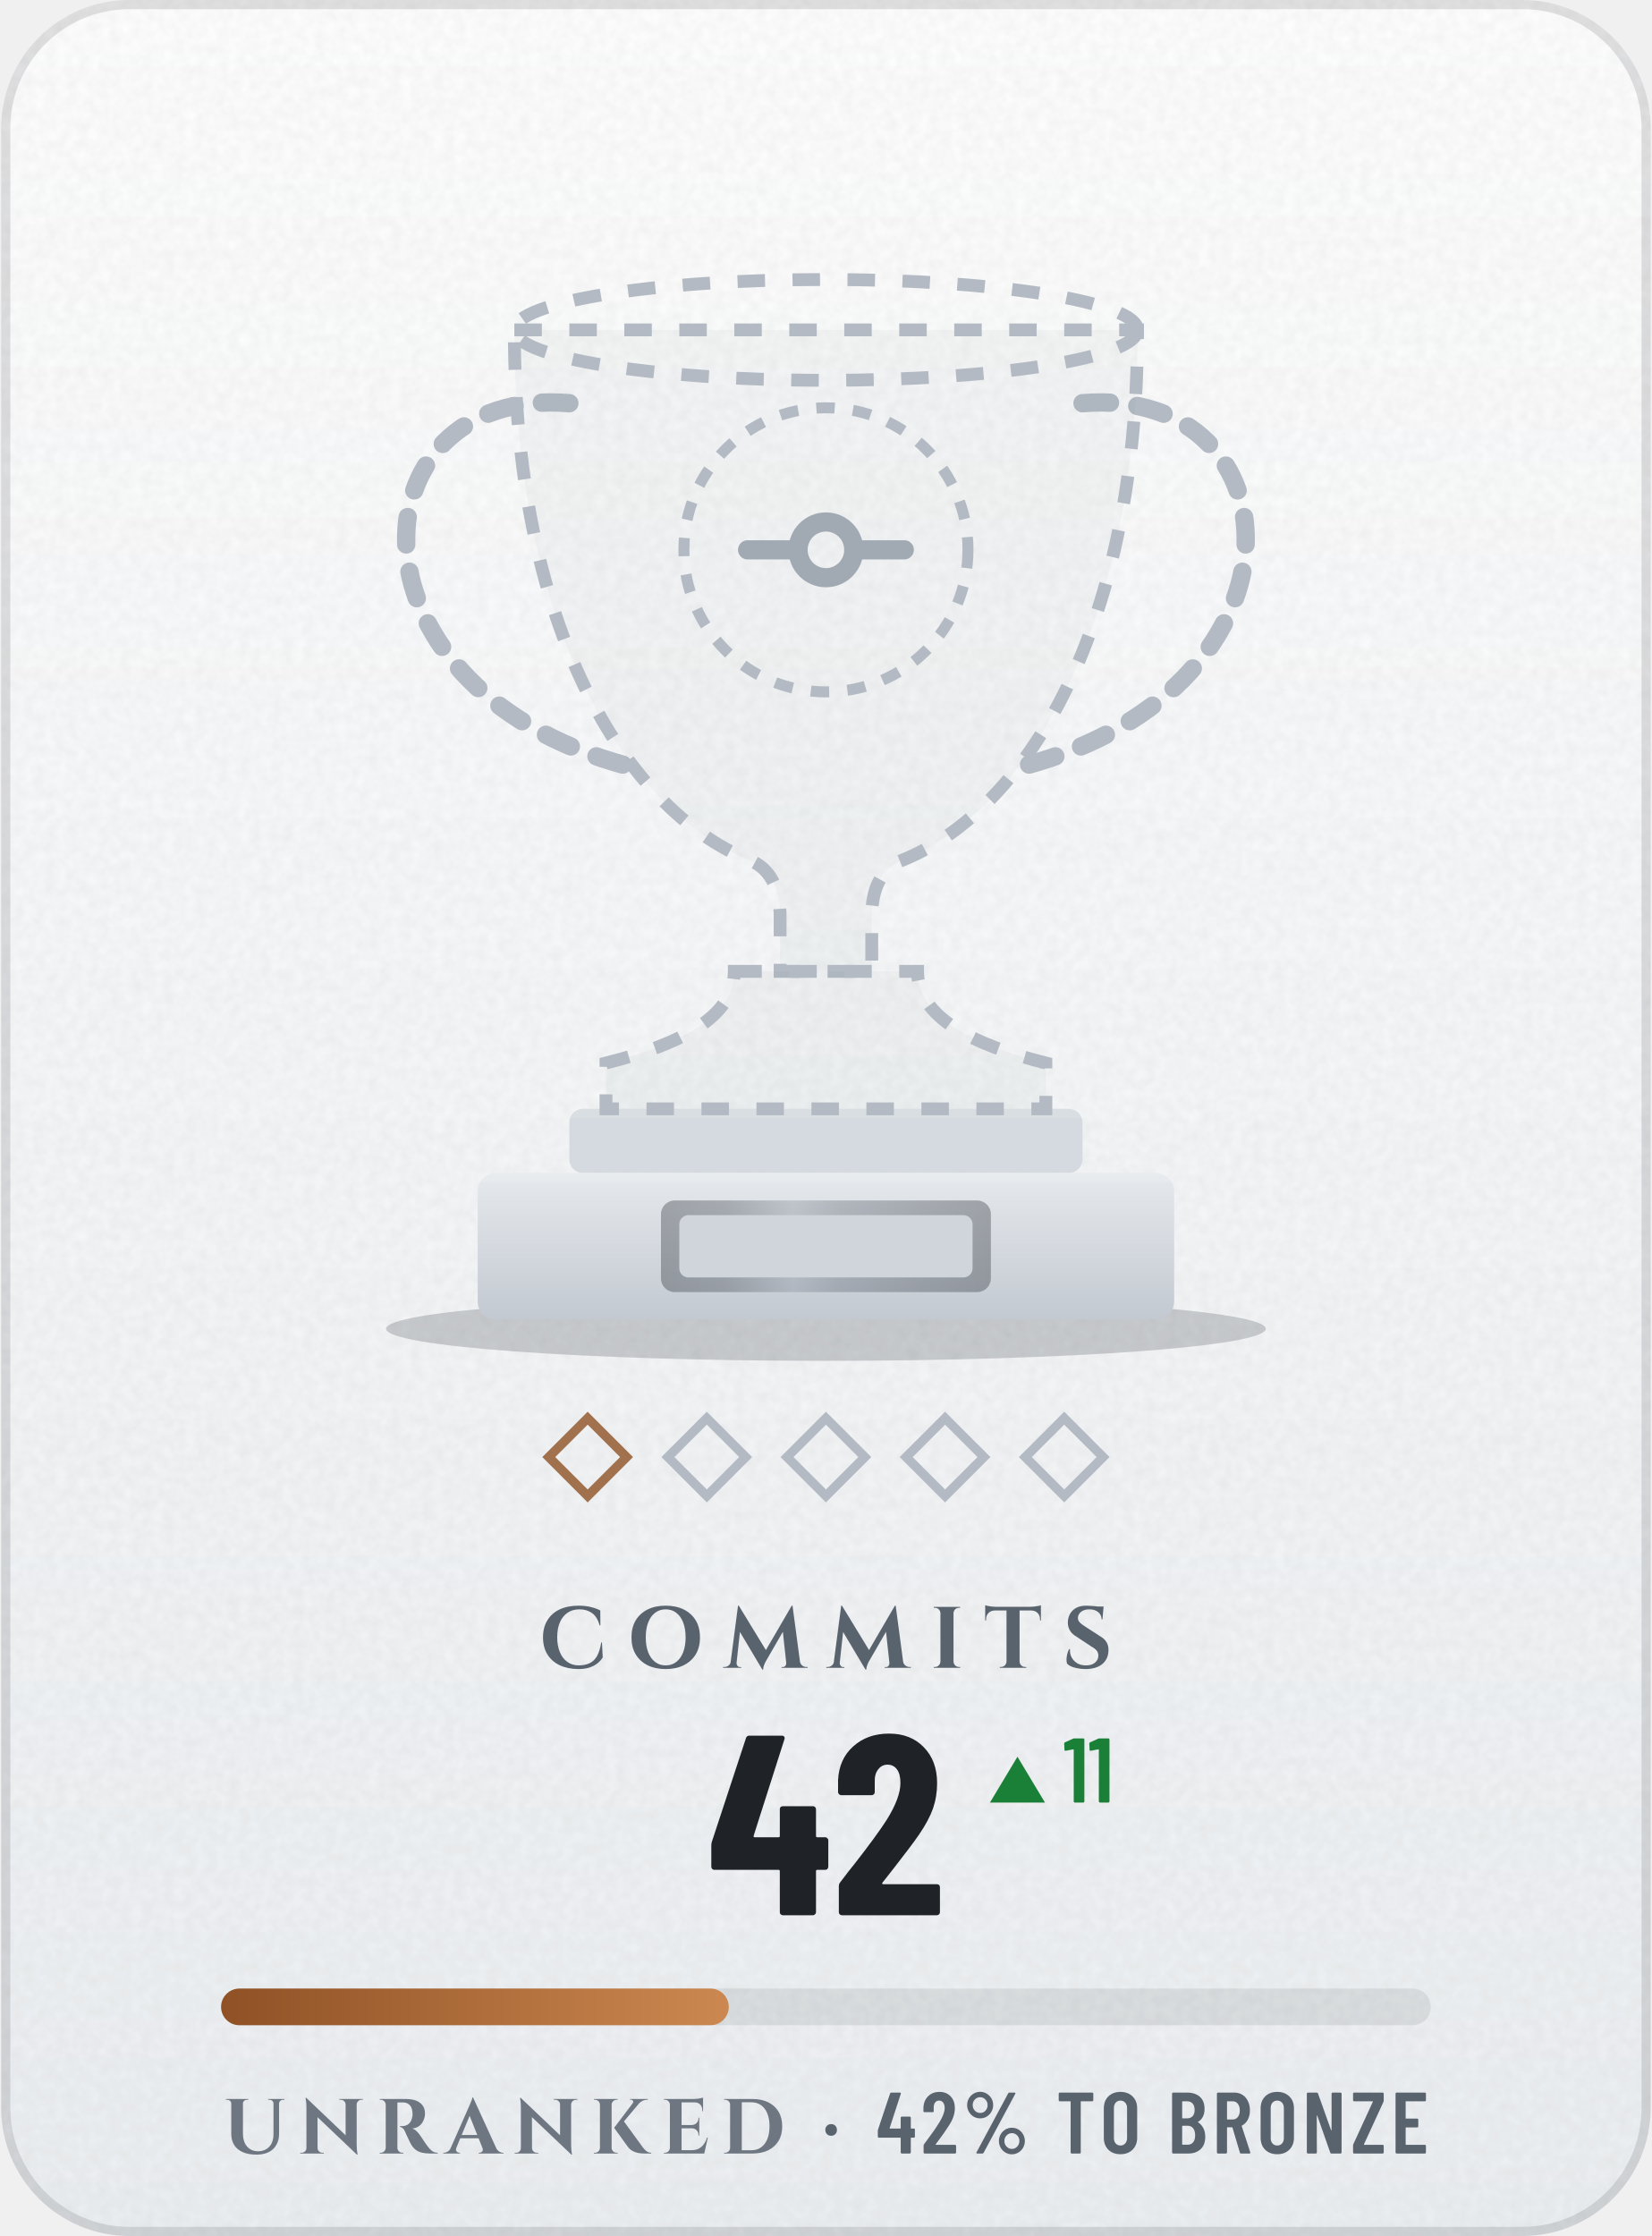
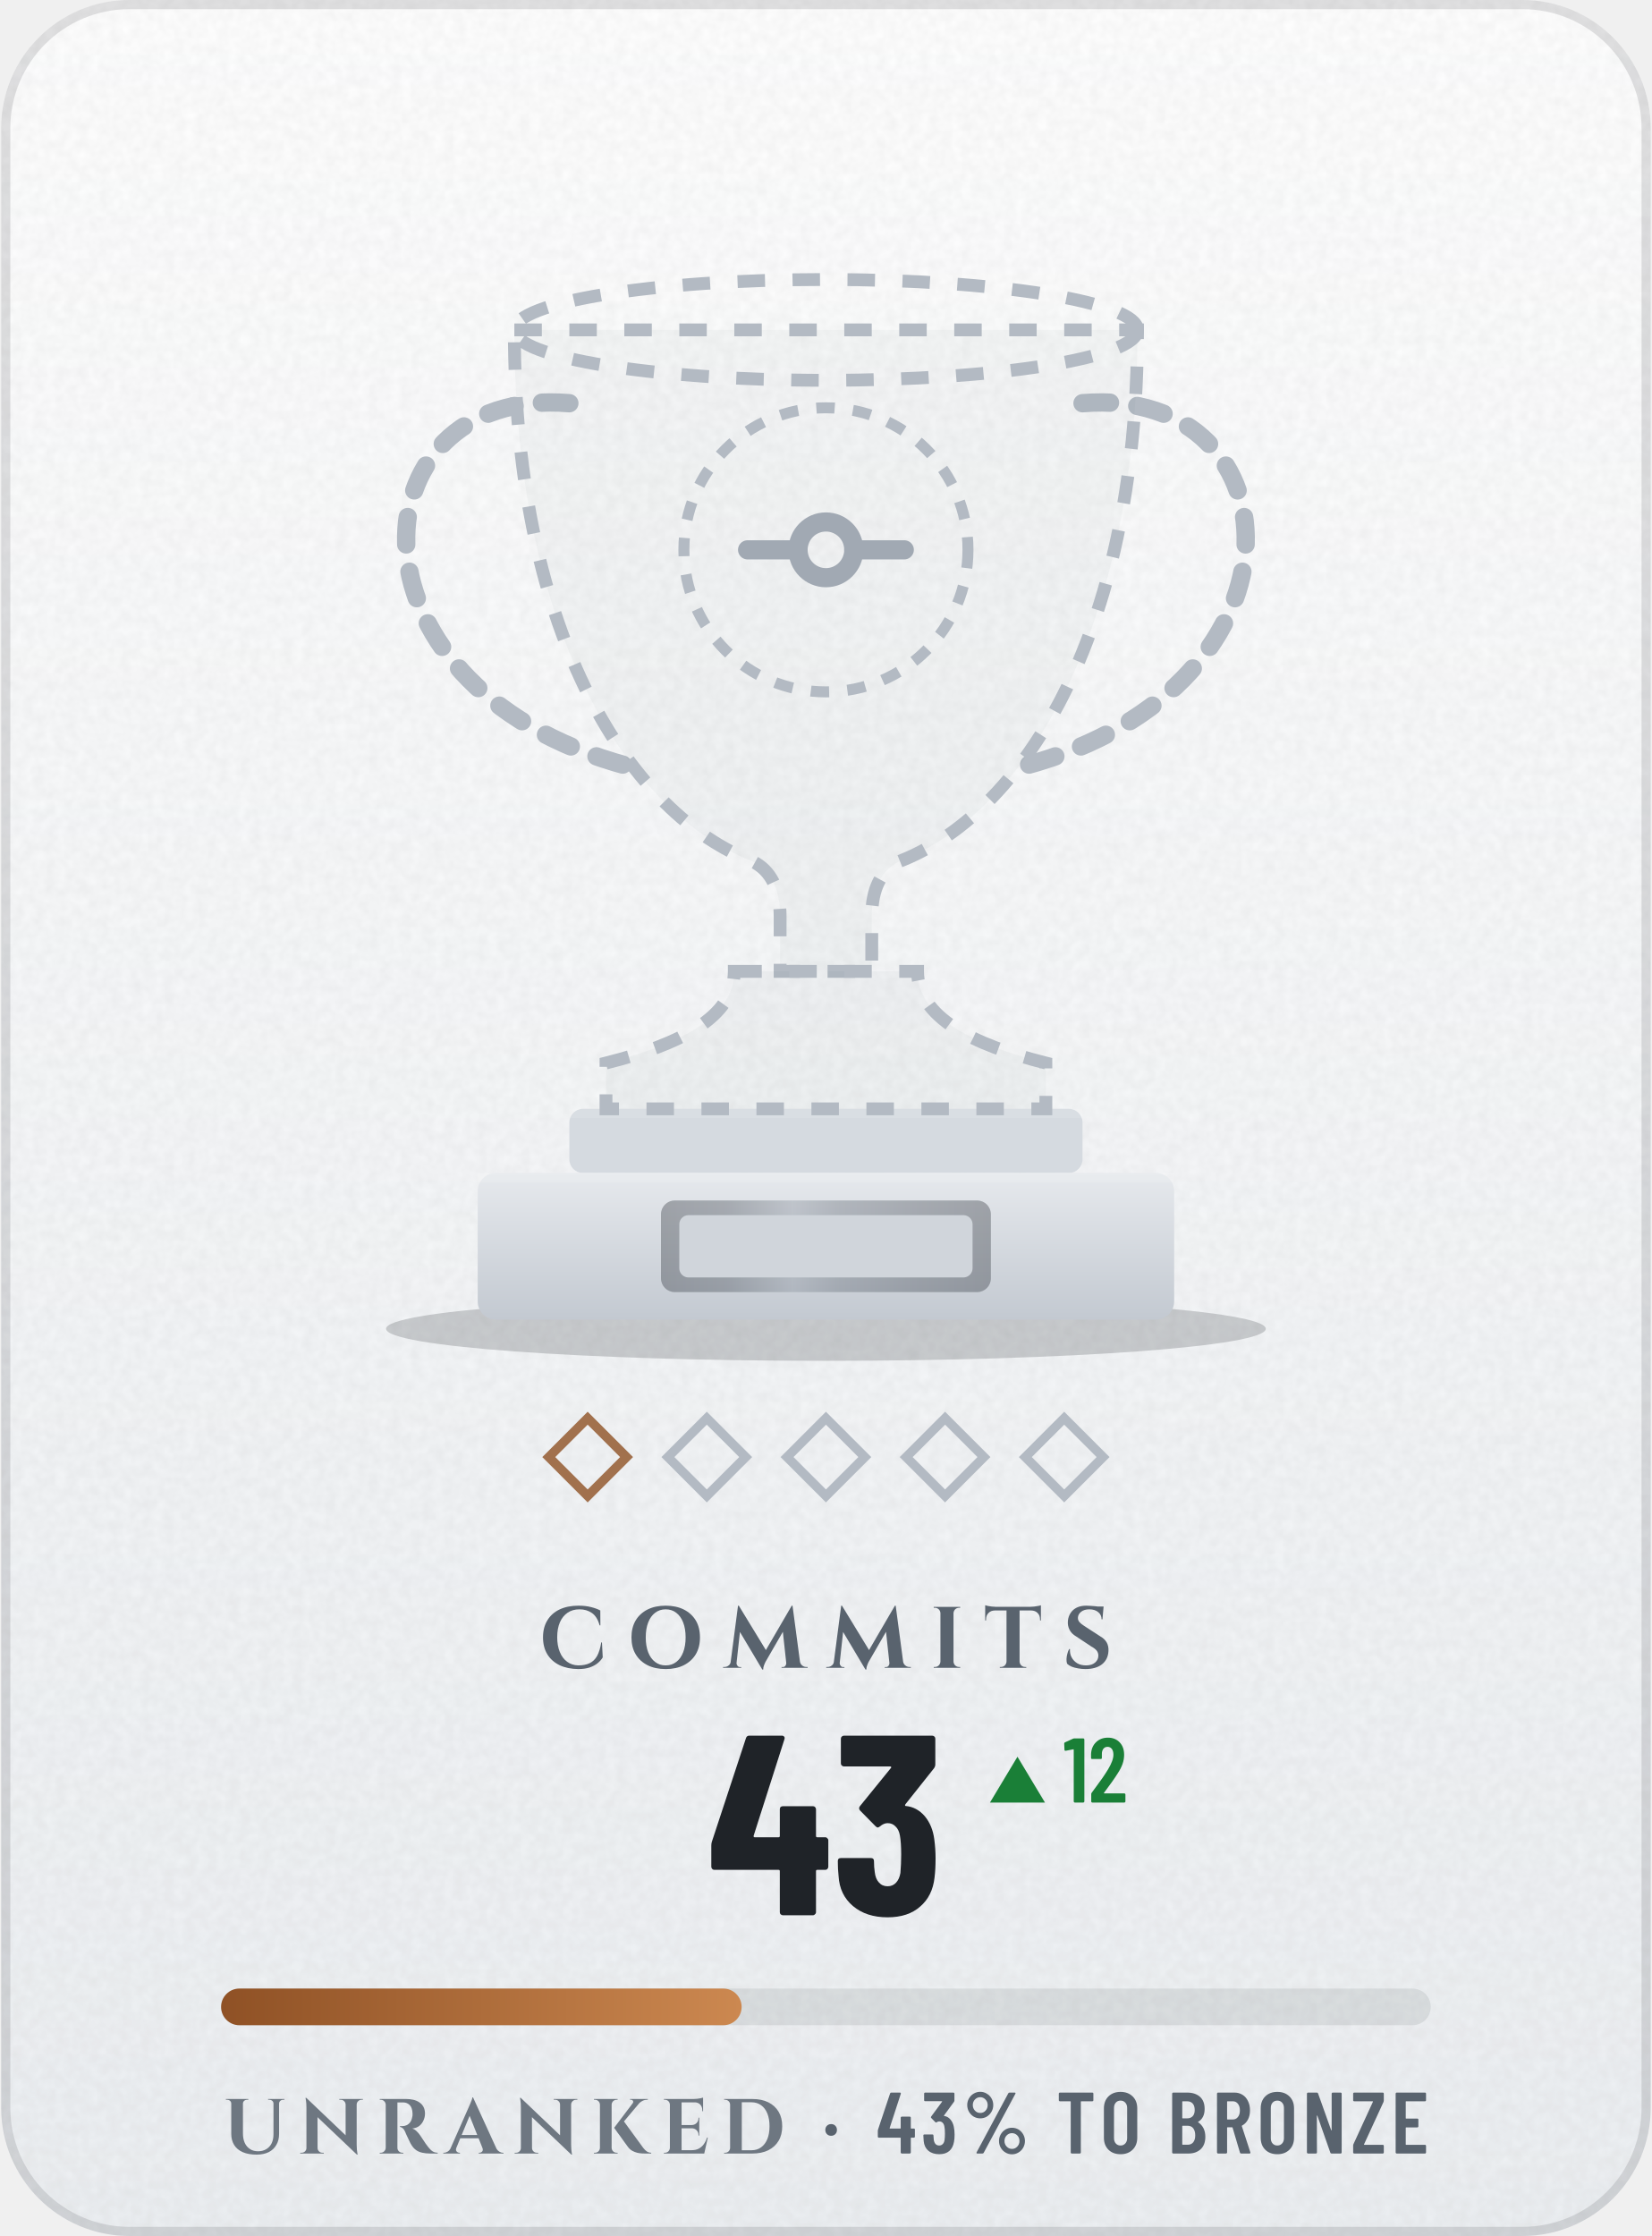
- <svg xmlns="http://www.w3.org/2000/svg" width="164" height="222" viewBox="0 0 180 244" role="img" aria-label="Commits trophy: Unranked, 42, 42% to Bronze, up 11 this week">
+ <svg xmlns="http://www.w3.org/2000/svg" width="164" height="222" viewBox="0 0 180 244" role="img" aria-label="Commits trophy: Unranked, 43, 43% to Bronze, up 12 this week">
  <defs>
    <linearGradient id="bg" x1="0" y1="0" x2="0" y2="1">
      <stop offset="0" stop-color="#FFFFFF" />
      <stop offset="1" stop-color="#EDF0F3" />
    </linearGradient>
    <clipPath id="card">
      <rect width="180" height="244" rx="14" />
    </clipPath>
    <filter id="grain" x="0" y="0" width="100%" height="100%">
      <feTurbulence type="fractalNoise" baseFrequency=".85" numOctaves="2" stitchTiles="stitch" />
      <feColorMatrix values="0 0 0 0 0 0 0 0 0 0 0 0 0 0 0 0 0 0 .05 0" />
    </filter>
    <radialGradient id="glow" cx=".5" cy=".5" r=".5">
      <stop offset="0" stop-color="#5A626D" stop-opacity="0" />
      <stop offset="1" stop-color="#5A626D" stop-opacity="0" />
    </radialGradient>
    <linearGradient id="mh" x1="0" y1="0" x2="1" y2="0">
      <stop offset="0" stop-color="#252A32" />
      <stop offset="0.2" stop-color="#3A414B" />
      <stop offset="0.4" stop-color="#838B96" />
      <stop offset="0.54" stop-color="#5A626D" />
      <stop offset="0.78" stop-color="#3A414B" />
      <stop offset="1" stop-color="#252A32" />
    </linearGradient>
    <linearGradient id="md" x1="0" y1="0" x2="1" y2="1">
      <stop offset="0" stop-color="#252A32" />
      <stop offset="0.2" stop-color="#3A414B" />
      <stop offset="0.4" stop-color="#838B96" />
      <stop offset="0.54" stop-color="#5A626D" />
      <stop offset="0.78" stop-color="#3A414B" />
      <stop offset="1" stop-color="#252A32" />
    </linearGradient>
    <linearGradient id="mdr" x1="1" y1="1" x2="0" y2="0">
      <stop offset="0" stop-color="#252A32" />
      <stop offset="0.2" stop-color="#3A414B" />
      <stop offset="0.4" stop-color="#838B96" />
      <stop offset="0.54" stop-color="#5A626D" />
      <stop offset="0.78" stop-color="#3A414B" />
      <stop offset="1" stop-color="#252A32" />
    </linearGradient>
    <linearGradient id="dia" x1="0" y1="0" x2="1" y2="0">
      <stop offset="0" stop-color="#2F7DD1" />
      <stop offset=".5" stop-color="#7B61E0" />
      <stop offset="1" stop-color="#C2449A" />
    </linearGradient>
    <linearGradient id="pb" x1="0" y1="0" x2="1" y2="0">
      <stop offset="0" stop-color="#8F5125" />
      <stop offset="1" stop-color="#CC8850" />
    </linearGradient>
    <linearGradient id="shg" x1="0" y1="0" x2="1" y2="0">
      <stop offset="0" stop-color="#FFFFFF" stop-opacity="0" />
      <stop offset=".5" stop-color="#FFFFFF" stop-opacity=".6" />
      <stop offset="1" stop-color="#FFFFFF" stop-opacity="0" />
    </linearGradient>
    <linearGradient id="mu" gradientUnits="userSpaceOnUse" x1="38" y1="0" x2="142" y2="0">
      <stop offset="0" stop-color="#252A32" />
      <stop offset="0.2" stop-color="#3A414B" />
      <stop offset="0.4" stop-color="#838B96" />
      <stop offset="0.54" stop-color="#5A626D" />
      <stop offset="0.78" stop-color="#3A414B" />
      <stop offset="1" stop-color="#252A32" />
    </linearGradient>
    <linearGradient id="cone" x1="0" y1="0" x2="0" y2="1">
      <stop offset="0" stop-color="#FFFFFF" stop-opacity="0" />
      <stop offset="1" stop-color="#FFFFFF" stop-opacity="0" />
    </linearGradient>
    <linearGradient id="rim" x1="0" y1="0" x2="0" y2="1">
      <stop offset="0" stop-color="#181B20" />
      <stop offset="1" stop-color="#3A414B" />
    </linearGradient>
    <linearGradient id="pl" x1="0" y1="0" x2="0" y2="1">
      <stop offset="0" stop-color="#E6E9ED" />
      <stop offset="1" stop-color="#C3C9D1" />
    </linearGradient>
    <radialGradient id="en" cx=".4" cy=".35" r=".75">
      <stop offset="0" stop-color="#60C898" />
      <stop offset=".6" stop-color="#2BB675" />
      <stop offset="1" stop-color="#135235" />
    </radialGradient>
    <clipPath id="cup">
      <path d="M56 36H124C124 70 111 89 98 94C96 95 95 97 95 100V106H85V100C85 97 84 95 82 94C69 89 56 70 56 36Z" />
      <path d="M80 106H100C100 111 106 114 114 116V121H66V116C74 114 80 111 80 106Z" />
    </clipPath>
  </defs>
  <g clip-path="url(#card)">
    <rect width="180" height="244" fill="url(#bg)" />
    <rect width="180" height="244" filter="url(#grain)" />
  </g>
  <rect x=".5" y=".5" width="179" height="243" rx="13.5" fill="none" stroke="#1F2328" stroke-opacity=".13" />
  <circle cx="90" cy="72" r="64" fill="url(#glow)" />
  <ellipse cx="90" cy="145" rx="48" ry="3.5" fill="#1F2328" fill-opacity=".2" />
  <rect x="62" y="121" width="56" height="7" rx="1.5" fill="#D5DAE0" />
  <rect x="62" y="121" width="56" height="1" fill="#FFFFFF" fill-opacity=".1" />
  <rect x="52" y="128" width="76" height="16" rx="2" fill="url(#pl)" />
  <rect x="52" y="128" width="76" height="1" fill="#FFFFFF" fill-opacity=".12" />
  <rect x="72" y="131" width="36" height="10" rx="1.5" fill="url(#mh)" opacity="0.35" />
  <rect x="74" y="132.6" width="32" height="6.8" rx="1" fill="#D0D5DB" />
  <path d="M62 44C38 42 36 76 70 84M118 44C142 42 144 76 110 84" fill="none" stroke="#B3BAC3" stroke-width="2" stroke-dasharray="3 3" stroke-linecap="round" />
  <path d="M56 36H124C124 70 111 89 98 94C96 95 95 97 95 100V106H85V100C85 97 84 95 82 94C69 89 56 70 56 36Z" fill="#1F2328" fill-opacity=".03" stroke="#B3BAC3" stroke-width="1.4" stroke-dasharray="3 3" />
  <path d="M80 106H100C100 111 106 114 114 116V121H66V116C74 114 80 111 80 106Z" fill="#1F2328" fill-opacity=".03" stroke="#B3BAC3" stroke-width="1.4" stroke-dasharray="3 3" />
  <ellipse cx="90" cy="36" rx="34" ry="5.5" fill="none" stroke="#B3BAC3" stroke-width="1.4" stroke-dasharray="3 3" />
  <circle cx="90" cy="60" r="15.5" fill="none" stroke="#B3BAC3" stroke-width="1.2" stroke-dasharray="2 2" />
  <g transform="translate(78.6 48.6) scale(0.95)" fill="none" stroke="#A1A9B3" stroke-width="2.2" stroke-linecap="round" stroke-linejoin="round">
    <circle cx="12" cy="12" r="3.2" />
    <path d="M3 12h5.8M15.2 12H21" />
  </g>
  <rect x="-3" y="-3" width="6" height="6" transform="translate(64 159) rotate(45)" fill="none" stroke="#8F5125" stroke-opacity=".8" />
  <rect x="-3" y="-3" width="6" height="6" transform="translate(77 159) rotate(45)" fill="none" stroke="#B3BAC3" stroke-opacity="1" />
  <rect x="-3" y="-3" width="6" height="6" transform="translate(90 159) rotate(45)" fill="none" stroke="#B3BAC3" stroke-opacity="1" />
  <rect x="-3" y="-3" width="6" height="6" transform="translate(103 159) rotate(45)" fill="none" stroke="#B3BAC3" stroke-opacity="1" />
  <rect x="-3" y="-3" width="6" height="6" transform="translate(116 159) rotate(45)" fill="none" stroke="#B3BAC3" stroke-opacity="1" />
  <g transform="translate(58.7 182) scale(0.0095 -0.0095)" fill="#59636E">
    <use href="#s67" x="0" />
    <use href="#s79" x="1012" />
    <use href="#s77" x="2122" />
    <use href="#s77" x="3307" />
    <use href="#s73" x="4491" />
    <use href="#s84" x="5110" />
    <use href="#s83" x="6008" />
  </g>
  <g transform="translate(77.1 209) scale(0.028 -0.028)" fill="#1F2328">
    <use href="#n52" x="0" />
-     <use href="#n50" x="484" />
+     <use href="#n51" x="484" />
  </g>
  <polygon points="107.9,196.7 113.9,196.7 110.9,191.7" fill="#1A7F37" />
  <g transform="translate(115.9 196.7) scale(0.01 -0.01)" fill="#1A7F37">
    <use href="#m49" x="0" />
-     <use href="#m49" x="274" />
+     <use href="#m50" x="274" />
  </g>
  <rect x="24" y="217" width="132" height="4" rx="2" fill="#1F2328" fill-opacity=".09" />
-   <rect x="24" y="217" width="55.4" height="4" rx="2" fill="url(#pb)" />
+   <rect x="24" y="217" width="56.8" height="4" rx="2" fill="url(#pb)" />
  <g transform="translate(24.2 235) scale(0.0085 -0.0085)" fill="#6E7781">
    <use href="#s85" x="0" />
    <use href="#s78" x="962" />
    <use href="#s82" x="1968" />
    <use href="#s65" x="2857" />
    <use href="#s78" x="3715" />
    <use href="#s75" x="4721" />
    <use href="#s69" x="5619" />
    <use href="#s68" x="6392" />
  </g>
  <g transform="translate(89.6 235) scale(0.009 -0.009)" fill="#59636E">
    <use href="#m183" x="0" />
  </g>
  <g transform="translate(95.5 235) scale(0.0095 -0.0095)" fill="#59636E">
    <use href="#m52" x="0" />
-     <use href="#m50" x="512" />
-     <use href="#m37" x="989" />
-     <use href="#m84" x="2067" />
-     <use href="#m79" x="2571" />
-     <use href="#m66" x="3343" />
-     <use href="#m82" x="3858" />
-     <use href="#m79" x="4372" />
-     <use href="#m78" x="4891" />
-     <use href="#m90" x="5451" />
-     <use href="#m69" x="5910" />
+     <use href="#m51" x="512" />
+     <use href="#m37" x="990" />
+     <use href="#m84" x="2068" />
+     <use href="#m79" x="2572" />
+     <use href="#m66" x="3344" />
+     <use href="#m82" x="3859" />
+     <use href="#m79" x="4373" />
+     <use href="#m78" x="4892" />
+     <use href="#m90" x="5452" />
+     <use href="#m69" x="5911" />
  </g>
  <defs>
    <path id="m37" d="M54 557Q54 598 74 633Q94 668 128 688Q163 709 204 709Q244 709 278 688Q313 668 333 633Q353 598 353 557Q353 515 333 480Q313 445 279 424Q245 404 204 404Q163 404 128 424Q94 445 74 480Q54 515 54 557ZM162 14 526 692Q530 700 541 700H599Q606 700 608 696Q610 692 607 686L243 8Q239 0 228 0H170Q163 0 161 4Q159 8 162 14ZM289 557Q289 594 264 620Q239 647 204 647Q168 647 143 621Q118 595 118 557Q118 519 143 492Q168 466 204 466Q240 466 264 492Q289 519 289 557ZM419 144Q419 185 439 220Q459 255 493 276Q527 296 568 296Q609 296 643 276Q677 255 697 220Q717 185 717 144Q717 102 697 67Q677 32 643 12Q609 -9 568 -9Q527 -9 493 12Q459 32 439 67Q419 102 419 144ZM654 144Q654 182 629 208Q604 234 568 234Q532 234 507 208Q482 182 482 144Q482 106 507 80Q532 53 568 53Q604 53 629 80Q654 106 654 144Z" />
    <path id="m49" d="M122 700H218Q223 700 226 696Q230 693 230 688V12Q230 7 226 4Q223 0 218 0H126Q121 0 118 4Q114 7 114 12V576Q114 578 112 580Q111 582 109 581L27 565H24Q13 565 13 576L10 643Q10 653 18 657L107 697Q114 700 122 700Z" />
    <path id="m50" d="M173 100H392Q397 100 400 96Q404 93 404 88V12Q404 7 400 4Q397 0 392 0H43Q38 0 34 4Q31 7 31 12V92Q31 101 36 107L75 160Q114 212 152 266Q189 320 215 363Q273 459 273 522Q273 562 256 585Q238 608 209 608Q180 608 163 586Q146 563 147 526V487Q147 482 144 478Q140 475 135 475H41Q36 475 32 478Q29 482 29 487V530Q33 610 84 659Q134 708 214 708Q293 708 342 656Q390 605 390 521Q390 471 373 422Q356 373 319 317Q294 277 260 229Q225 181 214 166Q184 126 170 106Q168 104 169 102Q170 100 173 100Z" />
+     <path id="m51" d="M387 218Q387 169 380 134Q368 66 326 29Q283 -8 210 -8Q134 -8 86 32Q38 73 32 143Q30 165 28 207Q28 219 40 219H132Q144 219 144 207Q146 173 148 156Q153 125 169 108Q185 92 210 92Q234 92 250 108Q266 123 271 152Q276 182 276 230Q276 281 269 315Q263 341 248 355Q233 369 210 369Q195 369 183 360Q177 356 174 356Q172 356 166 360L119 408Q115 412 115 417Q115 421 118 425L243 595Q245 597 244 599Q242 601 239 601H49Q44 601 40 604Q37 608 37 613V688Q37 693 40 696Q44 700 49 700H373Q378 700 382 696Q385 693 385 688V609Q385 602 380 594L266 438Q262 432 268 431Q309 426 338 392Q368 358 378 307Q387 267 387 218Z" />
    <path id="m52" d="M443 275V194Q443 189 440 186Q436 182 431 182H401Q396 182 396 177V12Q396 7 392 4Q389 0 384 0H292Q287 0 284 4Q280 7 280 12V177Q280 182 275 182H29Q24 182 20 186Q17 189 17 194V259Q17 268 19 274L158 690Q161 700 171 700H271Q277 700 280 696Q283 693 281 686L153 293Q152 287 157 287H275Q280 287 280 292V412Q280 417 284 420Q287 424 292 424H384Q389 424 392 420Q396 417 396 412V292Q396 287 401 287H431Q436 287 440 284Q443 280 443 275Z" />
    <path id="m66" d="M242 0H66Q61 0 58 4Q54 7 54 12V688Q54 693 58 696Q61 700 66 700H224Q319 700 373 652Q427 604 427 512Q427 409 354 365Q349 362 352 359Q391 334 413 292Q435 250 435 192Q435 100 382 50Q328 0 242 0ZM170 595V409Q170 404 175 404H226Q267 404 290 429Q313 454 313 500Q313 548 290 574Q267 600 226 600H175Q170 600 170 595ZM319 208Q319 260 296 290Q273 319 233 319H175Q170 319 170 314V106Q170 101 175 101H233Q273 101 296 129Q319 157 319 208Z" />
    <path id="m69" d="M391 600H175Q170 600 170 595V406Q170 401 175 401H303Q308 401 312 398Q315 394 315 389V312Q315 307 312 304Q308 300 303 300H175Q170 300 170 295V105Q170 100 175 100H391Q396 100 400 96Q403 93 403 88V12Q403 7 400 4Q396 0 391 0H66Q61 0 58 4Q54 7 54 12V688Q54 693 58 696Q61 700 66 700H391Q396 700 400 696Q403 693 403 688V612Q403 607 400 604Q396 600 391 600Z" />
    <path id="m78" d="M350 700H441Q446 700 450 696Q453 693 453 688V12Q453 7 450 4Q446 0 441 0H336Q326 0 323 10L174 434Q173 437 170 436Q168 436 168 433L169 12Q169 7 166 4Q162 0 157 0H66Q61 0 58 4Q54 7 54 12V688Q54 693 58 696Q61 700 66 700H169Q179 700 182 690L332 269Q333 266 336 266Q338 267 338 270V688Q338 693 342 696Q345 700 350 700Z" />
    <path id="m79" d="M42 182V518Q42 604 94 656Q147 708 233 708Q319 708 372 656Q425 604 425 518V182Q425 96 372 44Q319 -8 233 -8Q147 -8 94 44Q42 96 42 182ZM309 177V523Q309 561 288 584Q267 608 233 608Q199 608 178 584Q158 561 158 523V177Q158 139 178 116Q199 92 233 92Q267 92 288 116Q309 139 309 177Z" />
    <path id="m82" d="M318 10 233 297Q231 301 228 301H175Q170 301 170 296V12Q170 7 166 4Q163 0 158 0H66Q61 0 58 4Q54 7 54 12V688Q54 693 58 696Q61 700 66 700H254Q307 700 348 674Q388 649 410 602Q433 556 433 496Q433 434 409 389Q385 344 342 321Q338 320 339 315L437 14Q438 12 438 9Q438 0 427 0H331Q321 0 318 10ZM170 595V396Q170 391 175 391H236Q272 391 294 419Q317 447 317 495Q317 543 294 572Q272 600 236 600H175Q170 600 170 595Z" />
    <path id="m84" d="M425 688V612Q425 607 422 604Q418 600 413 600H286Q281 600 281 595V12Q281 7 278 4Q274 0 269 0H177Q172 0 168 4Q165 7 165 12V595Q165 600 160 600H40Q35 600 32 604Q28 607 28 612V688Q28 693 32 696Q35 700 40 700H413Q418 700 422 696Q425 693 425 688Z" />
    <path id="m90" d="M25 12V92Q25 100 28 107L252 594Q253 596 252 598Q251 600 249 600H37Q32 600 28 604Q25 607 25 612V688Q25 693 28 696Q32 700 37 700H365Q370 700 374 696Q377 693 377 688V608Q377 601 374 593L150 106Q149 104 150 102Q151 100 153 100H365Q370 100 374 96Q377 93 377 88V12Q377 7 374 4Q370 0 365 0H37Q32 0 28 4Q25 7 25 12Z" />
    <path id="m183" d="M37 286Q37 317 57 337Q77 357 108 357Q139 357 158 337Q178 317 178 286Q178 255 158 235Q138 215 108 215Q77 215 57 235Q37 255 37 286Z" />
-     <path id="n50" d="M200 121H409Q414 121 418 118Q421 114 421 109V12Q421 7 418 4Q414 0 409 0H39Q34 0 30 4Q27 7 27 12V113Q27 122 32 128Q72 181 88 200Q176 313 213 371Q267 457 267 516Q267 550 254 568Q240 587 217 587Q194 587 180 568Q166 550 167 521V480Q167 475 164 472Q160 468 155 468H36Q31 468 28 472Q24 475 24 480V527Q28 609 83 658Q138 708 223 708Q307 708 358 655Q410 602 410 515Q410 463 394 416Q377 369 340 315Q312 274 244 187L197 127Q195 125 196 123Q197 121 200 121Z" />
+     <path id="n51" d="M404 222Q404 178 400 147Q392 75 344 34Q297 -8 217 -8Q134 -8 82 36Q30 80 26 153Q23 180 23 211Q23 223 35 223H152Q164 223 164 211Q164 188 167 168Q170 142 183 128Q196 113 217 113Q237 113 250 127Q263 141 267 165Q270 200 270 237Q270 284 265 311Q261 334 248 346Q236 359 217 359Q202 359 187 346Q181 342 179 342Q175 342 170 347L110 408Q106 412 106 417Q106 421 109 425L230 574Q232 576 231 578Q230 580 227 580H47Q42 580 38 584Q35 587 35 592V688Q35 693 38 696Q42 700 47 700H391Q396 700 400 696Q403 693 403 688V588Q403 580 398 573L286 432Q285 430 285 428Q285 426 287 426Q331 422 362 386Q392 350 399 296Q404 258 404 222Z" />
    <path id="n52" d="M470 292V189Q470 184 466 180Q463 177 458 177H427Q422 177 422 172V12Q422 7 418 4Q415 0 410 0H293Q288 0 284 4Q281 7 281 12V172Q281 177 276 177H26Q21 177 18 180Q14 184 14 189V271Q14 280 16 286L149 690Q152 700 162 700H289Q295 700 298 696Q301 693 299 686L179 310Q178 304 183 304H276Q281 304 281 309V413Q281 418 284 422Q288 425 293 425H410Q415 425 418 422Q422 418 422 413V309Q422 304 427 304H458Q463 304 466 300Q470 297 470 292Z" />
    <path id="s65" d="M354 720 656 60Q671 36 690 25Q714 10 737 10H745V0H427V10H436Q456 10 471 26Q486 43 474 73L425 196H190L138 69Q132 52 136 39Q141 25 153 18Q165 10 177 10H186V0H-28V10H-19Q4 10 29 25Q48 36 62 60L296 589Q299 595 306 612Q314 628 322 649Q331 670 338 690Q345 709 345 720ZM208 238H408L310 484Z" />
    <path id="s67" d="M722 292 731 120Q709 83 672 53Q635 23 580 4Q525 -14 450 -14Q328 -13 236 30Q145 74 95 155Q45 236 45 351Q45 463 94 544Q143 626 234 670Q326 714 453 714Q533 714 596 698Q660 682 703 659L704 488H695Q668 587 607 630Q546 672 464 672Q384 672 327 633Q270 594 239 523Q208 452 208 353Q208 254 238 182Q267 110 322 70Q376 30 450 28Q527 28 580 53Q633 78 666 136Q698 194 714 292Z" />
    <path id="s68" d="M405 700Q523 700 609 658Q695 615 742 536Q788 458 788 350Q788 242 742 164Q695 85 609 42Q523 0 405 0H42V10H55Q81 10 100 28Q118 47 119 73V627Q119 653 100 672Q81 690 55 690H43L42 700ZM269 658V42H393Q465 42 517 80Q569 117 597 186Q625 255 625 350Q625 445 597 514Q569 583 517 620Q465 658 393 658Z" />
    <path id="s69" d="M606 205 560 0H42V10H55Q81 10 100 28Q118 47 119 73V627Q118 653 100 672Q81 690 55 690H42V700H423Q445 700 470 703Q494 706 515 710Q536 714 545 718V543H535V555Q535 601 508 629Q484 653 447 657H269V366H401Q438 367 462 392Q486 416 486 453V460H496V230H486V238Q486 275 462 299Q438 323 401 324H269V43H400Q450 43 488 62Q526 82 553 118Q580 155 596 205Z" />
    <path id="s73" d="M119 73V627Q118 653 100 672Q81 690 55 690H42V700H346V690H333Q307 690 288 672Q270 653 269 627V73Q270 47 288 28Q307 10 333 10H346V0H42V10H55Q81 10 100 28Q118 47 119 73Z" />
    <path id="s75" d="M119 73V627Q118 653 100 672Q81 690 55 690H42V700H346V690H333Q307 690 288 672Q270 653 269 627V73Q270 47 288 28Q307 10 333 10H346V0H42V10H55Q81 10 100 28Q118 47 119 73ZM734 700V691H730Q697 691 669 678Q645 666 627 650L427 412L675 72Q698 42 722 26Q746 11 777 10V0H695Q684 0 658 1Q633 2 601 9Q569 16 536 34Q504 51 480 83Q475 90 460 110Q445 130 425 158Q405 186 384 216Q362 245 343 271Q324 297 313 314L301 330L540 646Q551 662 543 676Q535 691 515 691H505V700Z" />
    <path id="s77" d="M780 714H789L875 68Q881 42 900 27Q921 10 947 10H963V0H663V9H678Q695 9 706 22Q717 36 717 52V55L678 414L491 90L481 73Q471 55 462 30Q452 5 452 -20H442L185 412L146 55V52Q146 36 158 22Q169 9 185 9H200V0H-9V10H7Q34 10 55 27Q73 40 78 64L163 714H172L483 204Z" />
    <path id="s78" d="M108 715 613 234V629Q612 655 594 672Q577 690 551 690H532V700H835V690H817Q792 690 774 672Q756 655 755 629V114Q755 77 758 48Q761 18 764 2L767 -14H758L252 467L253 71Q253 46 271 28Q289 10 314 10H333V0H30V10H49Q74 10 92 28Q110 46 110 71V590Q110 646 104 681L98 715Z" />
    <path id="s79" d="M442 714Q562 714 650 670Q739 625 788 544Q836 463 836 350Q836 238 788 156Q739 75 650 30Q562 -14 442 -14Q322 -14 234 30Q145 75 97 156Q49 237 49 350Q49 462 97 544Q145 625 234 670Q322 714 442 714ZM442 28Q513 28 564 68Q615 107 643 179Q671 251 671 350Q671 449 643 521Q615 593 564 632Q513 672 442 672Q372 672 320 632Q269 593 241 521Q213 449 213 350Q213 251 241 179Q269 107 320 68Q372 28 442 28Z" />
    <path id="s82" d="M122 73V627Q121 653 102 672Q84 690 58 690H45V700H388Q433 700 476 690Q519 680 552 658Q586 636 606 600Q626 564 626 511Q626 469 608 428Q591 386 555 356Q519 327 462 321Q494 311 520 285Q547 259 564 233Q565 231 576 215Q586 199 602 176Q617 152 634 128Q651 104 665 86Q687 59 705 42Q723 26 743 18Q763 11 789 10V0H691Q637 0 593 10Q549 19 515 42Q481 65 456 104Q448 116 438 134Q429 153 419 174Q409 195 400 214Q390 234 383 250Q376 266 373 275Q360 307 342 323Q325 339 305 342V352H336Q363 352 388 363Q414 374 434 399Q454 424 462 468Q464 477 466 489Q467 501 466 516Q463 588 430 622Q397 655 348 656Q334 657 318 656Q301 656 288 656H272V73Q272 47 291 28Q310 10 336 10H348V0H45V10H58Q84 10 102 28Q121 47 122 73Z" />
    <path id="s83" d="M277 714Q297 714 326 712Q356 710 388 707Q399 705 409 704H476L475 692Q475 692 475 692L463 557H453Q453 609 414 640Q376 672 312 672Q254 672 218 644Q183 616 181 576Q180 546 200 524Q220 502 251 483L442 359Q488 333 512 291Q535 249 532 193Q527 95 457 40Q387 -14 267 -14Q223 -14 182 -6Q140 1 108 14Q76 28 57 47Q49 69 50 100Q51 131 60 163Q68 195 81 216H90Q86 165 108 122Q131 78 174 52Q218 27 278 28Q344 29 380 62Q416 94 416 140Q416 171 398 196Q379 221 337 244L162 360Q109 390 85 437Q61 484 66 539Q71 591 97 630Q123 670 168 692Q214 714 277 714Z" />
    <path id="s84" d="M654 719V544L644 545V556Q644 603 616 630Q589 658 542 659H409V73Q410 47 428 28Q447 10 473 10H486V0H182V10H195Q221 10 240 28Q258 47 259 73V659H125Q79 658 52 630Q24 603 24 556V545L14 544V719Q24 715 44 711Q65 707 90 704Q115 701 136 701H532Q554 701 578 704Q603 707 624 711Q645 715 654 719Z" />
    <path id="s85" d="M326 700V690H310Q288 690 272 676Q257 662 257 640V260Q257 189 280 137Q304 85 348 57Q391 29 451 29Q512 29 556 56Q601 82 625 131Q649 180 649 247V640Q649 662 634 676Q618 690 596 690H580V700H790V690H774Q752 690 736 676Q721 662 721 640V253Q721 171 686 111Q652 51 588 18Q523 -14 432 -14Q326 -14 253 18Q180 51 144 110Q107 170 107 252V640Q107 662 92 676Q76 690 54 690H38V700Z" />
  </defs>
</svg>
